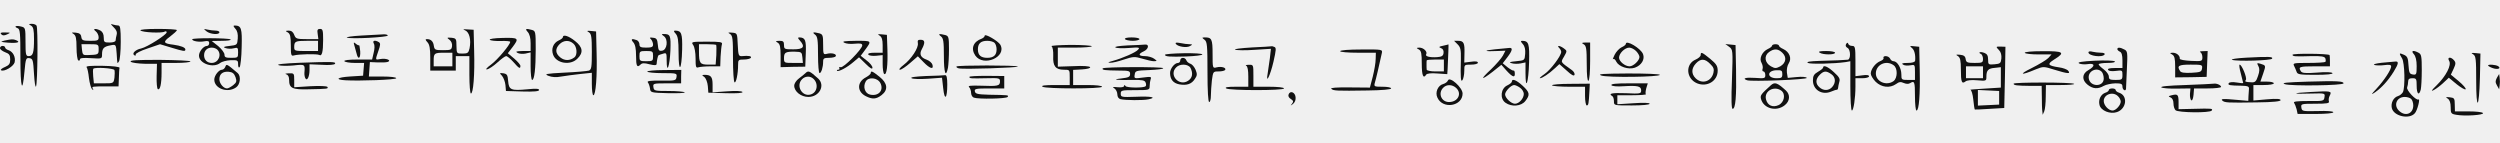
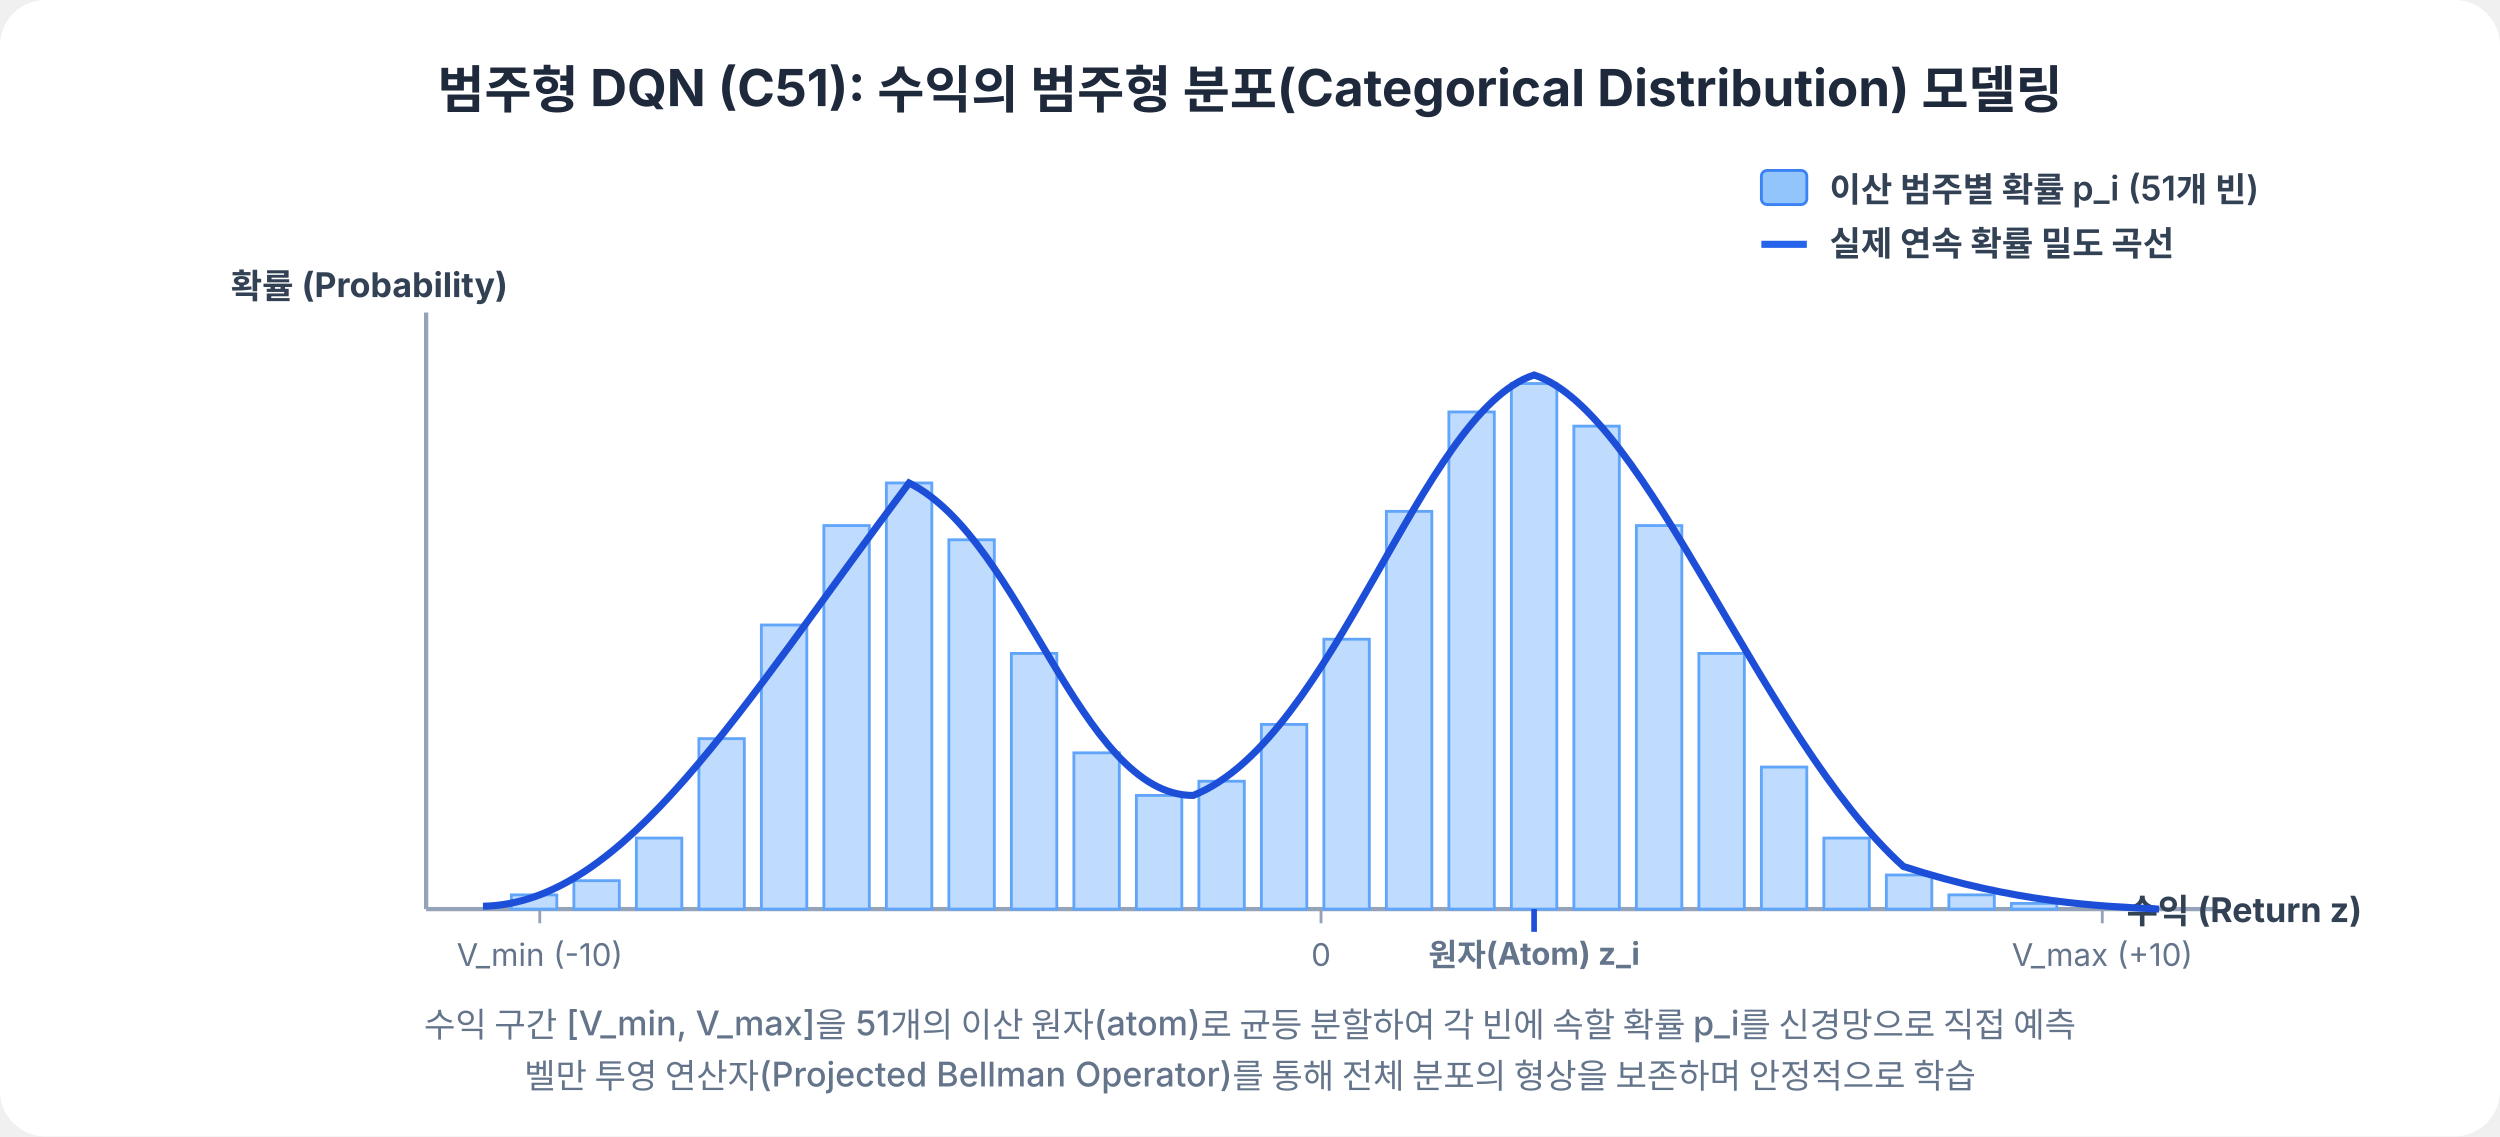
- <svg xmlns="http://www.w3.org/2000/svg" version="1.0" width="1470pt" height="84pt" viewBox="0 0 1470 84">
-   <g fill="none" stroke="none" transform="translate(0,84) scale(0.1,-0.1)">
-     <g fill="#111111">
-       <path d="M183 689 c13 -8 17 -24 17 -79 0 -81 -6 -100 -31 -100 -17 0 -19 8 -19 84 0 82 -1 84 -26 90 -30 8 -46 0 -20 -10 14 -5 16 -28 16 -176 0 -177 12 -216 24 -78 7 76 9 81 29 78 20 -3 22 -10 27 -93 3 -50 8 -82 12 -73 9 22 12 343 3 357 -3 6 -16 11 -28 11 -20 -1 -20 -2 -4 -11z" />
-       <path d="M668 680 c16 -15 22 -29 18 -44 -3 -11 -6 -27 -6 -33 0 -8 -14 -13 -35 -13 -32 0 -35 2 -35 30 0 19 -7 33 -19 40 -29 15 -50 12 -28 -4 9 -7 17 -23 17 -35 0 -19 -6 -21 -49 -21 -44 0 -50 3 -53 23 -2 16 -11 23 -33 25 -25 2 -27 1 -12 -8 13 -9 17 -25 17 -80 0 -38 5 -72 10 -75 6 -3 10 -1 10 6 0 8 20 10 65 7 64 -4 65 -4 65 22 0 35 10 46 48 53 34 7 34 7 38 -48 4 -65 3 -62 14 -45 5 8 10 59 10 113 0 77 -3 97 -14 97 -8 0 -23 3 -33 6 -14 6 -13 2 5 -16z m-88 -130 c0 -31 -1 -32 -67 -34 -24 -1 -28 3 -31 32 l-3 32 50 0 c50 0 51 -1 51 -30z" />
-       <path d="M1384 671 c12 -13 16 -32 14 -58 -3 -37 -4 -38 -48 -43 -36 -4 -41 -7 -23 -13 12 -4 33 -5 47 -1 24 6 26 4 26 -25 0 -30 -2 -31 -40 -31 -33 0 -40 3 -40 19 0 10 -17 33 -37 50 l-38 30 59 1 c33 0 56 3 52 8 -9 9 -226 10 -226 1 0 -11 42 -18 71 -12 22 4 29 2 29 -11 0 -9 -6 -16 -13 -16 -20 0 -47 -33 -47 -57 0 -47 85 -76 125 -43 9 7 36 15 61 16 41 1 44 0 44 -24 0 -16 4 -22 9 -17 5 6 11 59 12 118 3 111 -2 126 -40 127 -11 0 -10 -4 3 -19z m-106 -123 c28 -28 7 -78 -33 -78 -27 0 -45 18 -45 45 0 27 18 45 45 45 12 0 26 -5 33 -12z" />
-       <path d="M826 661 c11 -12 126 -17 142 -7 7 4 12 2 12 -4 0 -14 -114 -87 -150 -95 -34 -7 -57 -30 -40 -40 6 -4 9 -2 8 4 -2 7 30 23 70 36 l73 25 66 -20 c73 -22 83 -24 83 -11 0 12 -27 22 -69 28 -61 7 -65 16 -21 48 22 17 40 33 40 38 0 4 -50 7 -112 7 -69 0 -108 -4 -102 -9z" />
-       <path d="M1214 656 c22 -18 76 -22 76 -6 0 6 -10 10 -22 10 -13 0 -34 3 -48 6 -24 5 -24 5 -6 -10z" />
-       <path d="M1868 640 l4 -30 -66 0 c-62 0 -67 2 -76 25 -6 17 -17 25 -32 25 -21 -1 -21 -2 -5 -11 13 -8 17 -24 17 -75 0 -58 2 -65 18 -60 27 8 137 10 149 3 16 -10 23 17 23 89 0 55 -2 64 -18 64 -15 0 -18 -6 -14 -30z m2 -70 l0 -30 -70 0 c-67 0 -70 1 -70 23 0 34 6 37 77 37 l63 0 0 -30z" />
-       <path d="M2736 661 c24 -11 35 -55 25 -105 -6 -27 -11 -31 -41 -31 -35 0 -35 0 -36 45 0 42 -2 45 -30 48 -27 2 -28 1 -11 -12 11 -8 17 -24 15 -38 -3 -21 -8 -23 -53 -23 -46 0 -50 2 -54 25 -3 26 -17 40 -40 40 -11 0 -11 -4 2 -18 13 -14 17 -38 17 -93 l0 -74 75 0 75 0 0 43 0 42 40 0 40 0 0 -110 c0 -60 4 -110 9 -110 14 0 23 111 19 250 l-3 125 -35 2 c-29 2 -31 1 -14 -6z m-76 -171 l0 -40 -55 0 -55 0 0 33 c0 44 4 47 62 47 l48 0 0 -40z" />
-       <path d="M3103 652 c11 -12 17 -36 17 -65 l0 -47 -47 0 c-38 -1 -44 -3 -30 -11 10 -6 31 -7 47 -4 l30 7 0 -81 c0 -45 4 -81 9 -81 13 0 21 65 21 181 0 102 -1 107 -22 113 -37 10 -42 7 -25 -12z" />
-       <path d="M3463 650 c14 -9 17 -27 17 -114 0 -90 -2 -105 -17 -111 -10 -3 -74 -9 -143 -12 -112 -6 -122 -8 -95 -19 21 -8 45 -10 75 -4 25 4 75 11 113 15 l67 7 0 -66 c0 -36 4 -66 9 -66 14 0 23 111 19 250 l-3 125 -30 3 c-25 2 -27 1 -12 -8z" />
-       <path d="M3973 642 c13 -15 17 -39 17 -112 0 -123 18 -107 21 19 2 95 -4 110 -40 111 -11 0 -11 -4 2 -18z" />
-       <path d="M8 638 c8 -8 17 -8 34 0 22 10 21 11 -11 11 -27 1 -32 -2 -23 -11z" />
-       <path d="M4293 640 c15 -10 17 -28 17 -145 0 -74 4 -136 9 -139 9 -6 21 49 21 102 0 30 2 32 34 32 19 0 38 5 41 10 6 10 -12 14 -52 10 -20 -1 -22 4 -25 67 -3 68 -3 68 -33 71 -25 2 -27 1 -12 -8z" />
-       <path d="M4793 636 c14 -11 17 -30 17 -120 0 -58 4 -106 9 -106 10 0 21 34 21 68 0 18 5 22 34 22 19 0 37 4 40 9 8 13 -22 22 -50 15 -23 -6 -24 -5 -24 54 0 53 -2 60 -22 66 -36 9 -45 7 -25 -8z" />
-       <path d="M2125 631 c-55 -3 -93 -9 -85 -12 22 -10 240 2 240 12 0 5 -12 8 -27 7 -16 -1 -73 -4 -128 -7z" />
-       <path d="M3904 627 c26 -19 19 -81 -11 -85 -19 -3 -22 2 -25 35 -3 32 -7 39 -28 41 -20 3 -23 1 -12 -9 6 -7 12 -21 12 -31 0 -14 -8 -18 -40 -18 -33 0 -40 4 -40 19 0 10 -7 22 -16 25 -29 11 -37 6 -21 -12 12 -13 17 -37 17 -80 0 -62 6 -72 27 -51 9 9 23 9 52 1 30 -7 41 -7 42 2 1 19 7 48 11 51 2 1 13 6 26 9 21 7 22 4 22 -40 0 -83 18 -34 22 58 3 90 0 98 -40 98 -14 0 -13 -2 2 -13z m-64 -117 c0 -28 -2 -30 -40 -30 -38 0 -40 2 -40 30 0 28 2 30 40 30 38 0 40 -2 40 -30z" />
-       <path d="M5173 630 c12 -8 17 -24 17 -55 l0 -45 -46 0 c-30 0 -43 -4 -38 -11 3 -6 24 -9 45 -7 l39 4 0 -53 c0 -28 4 -54 9 -58 15 -9 22 50 19 145 l-3 85 -30 3 c-25 2 -27 1 -12 -8z" />
-       <path d="M5533 626 c14 -11 17 -30 17 -115 0 -99 11 -132 24 -70 3 17 6 66 6 109 0 72 -2 78 -22 84 -36 9 -45 7 -25 -8z" />
-       <path d="M5790 630 c0 -6 -8 -13 -17 -17 -51 -18 -66 -59 -38 -100 48 -68 186 -8 147 64 -13 22 -92 68 -92 53z m58 -42 c7 -7 12 -24 12 -38 0 -34 -17 -50 -55 -50 -38 0 -55 16 -55 50 0 34 17 50 55 50 17 0 36 -5 43 -12z" />
-       <path d="M3310 622 c0 -5 -11 -14 -25 -20 -32 -15 -45 -49 -33 -83 18 -52 102 -66 143 -24 37 36 32 68 -14 104 -37 30 -71 40 -71 23z m62 -39 c21 -18 24 -66 6 -80 -27 -21 -58 -21 -83 -1 -30 24 -32 51 -5 78 24 24 57 26 82 3z" />
-       <path d="M2880 606 c5 -5 34 -8 65 -7 30 1 55 -1 55 -5 0 -17 -75 -106 -113 -134 -26 -19 -34 -30 -23 -28 11 2 38 20 60 40 23 21 46 38 52 38 7 0 26 -16 43 -35 33 -38 41 -42 41 -22 0 6 -17 26 -37 43 l-37 31 27 35 c41 54 37 57 -57 55 -51 -1 -81 -6 -76 -11z" />
-       <path d="M4703 602 c33 -37 22 -52 -38 -52 -52 0 -55 1 -55 25 0 21 -5 25 -27 25 -24 -1 -25 -2 -10 -11 13 -8 17 -24 17 -77 l0 -67 72 2 73 1 3 78 c3 78 -3 93 -37 94 -11 0 -11 -4 2 -18z m15 -99 l3 -33 -55 0 c-55 0 -56 0 -56 29 0 33 9 38 65 37 38 -1 40 -3 43 -33z" />
-       <path d="M6615 610 c3 -5 24 -10 46 -10 21 0 39 5 39 10 0 6 -21 10 -46 10 -27 0 -43 -4 -39 -10z" />
-       <path d="M7083 606 c15 -12 17 -33 17 -190 0 -111 4 -176 10 -176 6 0 10 17 10 38 0 20 3 61 6 90 7 51 7 52 40 52 18 0 35 4 38 9 8 13 -22 22 -50 15 -24 -6 -24 -6 -24 79 0 88 -5 98 -48 97 -16 -1 -15 -2 1 -14z" />
-       <path d="M25 601 c-26 -7 -23 -8 23 -12 54 -4 76 3 46 15 -18 7 -27 6 -69 -3z" />
-       <path d="M5397 586 c5 -27 -38 -93 -84 -128 -21 -16 -30 -28 -21 -28 8 0 35 18 60 40 l45 39 33 -34 c38 -39 61 -46 53 -16 -3 11 -18 24 -34 30 -35 12 -45 32 -29 61 21 39 19 55 -4 56 -18 1 -22 -3 -19 -20z" />
-       <path d="M2198 584 c6 -10 5 -32 -1 -55 l-9 -39 -85 0 c-54 0 -82 -4 -78 -10 3 -5 31 -10 61 -10 l55 0 -3 -37 -3 -38 -80 -5 c-73 -5 -88 -18 -24 -22 84 -5 299 3 299 12 0 6 -34 10 -81 10 l-80 0 3 43 3 42 45 -2 c25 -1 52 0 60 3 25 9 -10 23 -42 17 -33 -6 -32 -8 -13 48 12 34 13 44 3 51 -23 14 -40 10 -30 -8z" />
-       <path d="M4076 575 c8 -11 14 -44 14 -78 0 -50 2 -58 16 -53 9 3 41 6 72 6 l57 0 2 57 c2 31 5 64 8 73 4 13 -9 15 -89 15 -91 0 -93 -1 -80 -20z m135 1 c2 -2 2 -29 1 -60 l-4 -56 -43 0 c-49 0 -55 8 -55 76 l0 44 48 0 c27 0 51 -2 53 -4z" />
-       <path d="M4964 589 c10 -6 38 -9 62 -6 34 3 44 1 44 -10 0 -22 -112 -135 -127 -128 -8 2 -11 0 -8 -5 3 -6 1 -10 -6 -10 -7 0 -10 -3 -7 -6 8 -8 59 19 97 52 l32 27 40 -39 c27 -27 39 -33 39 -22 0 10 -16 29 -35 43 l-34 27 23 31 c43 59 45 57 -51 57 -68 -1 -84 -3 -69 -11z" />
-       <path d="M8571 579 c17 -17 20 -32 19 -87 -3 -110 -1 -139 10 -122 5 8 10 32 10 53 0 37 0 37 40 37 23 0 40 5 40 11 0 8 -14 10 -40 6 l-40 -5 1 52 c2 63 -4 76 -37 76 l-24 0 21 -21z" />
-       <path d="M8954 581 c12 -13 16 -32 14 -58 -3 -38 -3 -38 -53 -43 -40 -4 -45 -6 -26 -12 13 -4 37 -4 52 -1 l29 6 0 -64 c0 -108 18 -53 21 64 3 111 -2 126 -40 127 -11 0 -10 -4 3 -19z" />
-       <path d="M2083 575 c3 -11 9 -32 13 -47 9 -42 25 -34 22 11 -2 22 -5 37 -7 35 -2 -2 -11 2 -19 9 -12 10 -14 9 -9 -8z" />
-       <path d="M6914 582 c10 -16 63 -25 83 -13 17 10 16 10 -3 11 -12 0 -36 3 -54 7 -23 4 -31 3 -26 -5z" />
-       <path d="M9313 579 c14 -8 17 -26 17 -115 0 -68 4 -103 10 -99 6 4 10 53 10 116 l0 109 -27 0 c-24 -1 -25 -2 -10 -11z" />
-       <path d="M9560 582 c0 -5 -11 -14 -25 -20 -13 -6 -32 -26 -41 -44 -9 -18 -13 -30 -9 -26 5 5 13 -2 19 -15 15 -29 71 -48 109 -35 39 14 60 49 48 80 -13 34 -101 86 -101 60z m60 -42 c11 -11 20 -27 20 -35 0 -21 -36 -55 -58 -55 -27 0 -62 29 -62 51 0 25 34 59 60 59 11 0 29 -9 40 -20z" />
-       <path d="M10855 581 c-5 -9 -2 -17 9 -23 18 -10 19 -67 1 -69 -17 -2 -76 -5 -165 -7 -58 -2 -80 -5 -70 -12 14 -8 155 -5 223 5 l27 5 0 -145 c0 -80 4 -145 9 -145 10 0 21 73 21 141 l0 49 40 0 c23 0 40 5 40 11 0 8 -14 10 -40 6 l-40 -5 0 89 c0 81 -2 89 -19 89 -11 0 -21 5 -23 12 -3 9 -6 9 -13 -1z" />
-       <path d="M6183 568 c7 -4 11 -28 10 -57 -3 -60 14 -81 63 -81 34 0 34 0 34 -45 l0 -45 -87 0 c-61 0 -83 -3 -73 -10 20 -13 350 -13 350 0 0 6 -35 10 -85 10 l-85 0 0 44 0 45 53 3 c30 2 50 7 47 13 -3 6 -42 9 -97 6 l-93 -3 0 56 0 56 100 0 c55 0 100 4 100 8 0 4 -56 8 -124 8 -68 -1 -119 -4 -113 -8z" />
-       <path d="M6630 573 c-50 -3 -79 -7 -71 -12 7 -5 43 -6 80 -3 59 5 65 3 53 -10 -13 -16 -90 -50 -152 -67 -25 -7 -29 -9 -12 -10 12 -1 49 8 81 19 55 18 63 18 108 5 26 -8 57 -15 68 -15 20 1 20 1 1 15 -11 8 -35 15 -53 15 -39 0 -43 12 -8 28 29 13 34 43 8 40 -10 -1 -56 -4 -103 -5z" />
-       <path d="M8485 571 c-25 -5 -27 -8 -12 -14 12 -4 17 -15 15 -29 -2 -17 -11 -22 -38 -24 -44 -3 -72 5 -64 17 9 15 -16 39 -40 39 -19 -1 -19 -2 -3 -11 14 -8 17 -24 17 -84 0 -69 9 -91 26 -64 4 7 29 10 65 7 l59 -4 2 30 c4 79 6 146 5 145 -1 -1 -15 -4 -32 -8z m5 -116 l0 -35 -50 0 c-27 0 -50 5 -51 10 -1 6 -1 19 -1 30 0 11 0 22 1 25 1 3 24 5 51 5 l50 0 0 -35z" />
-       <path d="M10167 565 c22 -16 23 -18 17 -190 -5 -121 -3 -175 4 -175 17 0 23 73 20 230 l-3 145 -30 3 -30 3 22 -16z" />
-       <path d="M10420 572 c0 -5 -11 -14 -25 -20 -34 -16 -53 -57 -37 -82 6 -11 9 -26 6 -35 -3 -8 -1 -15 5 -15 6 0 11 -10 11 -21 0 -20 -4 -21 -60 -17 -55 4 -79 -3 -47 -14 26 -9 357 4 351 14 -4 6 -29 8 -59 5 l-53 -5 -5 31 c-2 19 2 41 11 55 19 29 4 67 -33 84 -14 6 -25 15 -25 20 0 4 -9 8 -20 8 -11 0 -20 -4 -20 -8z m61 -43 c26 -26 21 -59 -13 -79 -25 -13 -31 -13 -55 0 -37 21 -42 62 -11 84 30 22 54 20 79 -5z m-1 -125 c0 -21 -5 -24 -34 -24 -57 0 -58 45 -1 47 31 1 35 -2 35 -23z" />
-       <path d="M0 557 c0 -7 14 -18 30 -24 25 -9 30 -17 30 -43 0 -25 -6 -33 -31 -44 -17 -7 -28 -16 -23 -19 18 -11 73 22 80 46 7 31 -9 63 -36 72 -11 3 -20 11 -20 16 0 5 -7 9 -15 9 -8 0 -15 -6 -15 -13z" />
-       <path d="M7360 561 c-63 -4 -107 -9 -97 -13 9 -4 61 -5 114 -1 l96 6 -6 -54 c-4 -30 -10 -71 -13 -90 -13 -70 15 -14 34 68 16 70 17 83 5 87 -8 4 -15 5 -16 4 -1 -1 -54 -4 -117 -7z" />
-       <path d="M9168 558 c7 -7 12 -17 12 -23 0 -23 -63 -107 -99 -131 -19 -13 -31 -24 -26 -24 13 0 53 26 87 58 l27 25 43 -38 c29 -27 43 -34 46 -25 3 8 -5 21 -17 29 -68 49 -65 43 -44 79 18 32 18 33 -1 47 -24 18 -45 20 -28 3z" />
-       <path d="M11242 558 c15 -12 22 -41 19 -75 -1 -8 -17 -13 -43 -13 -32 0 -39 -3 -28 -10 8 -6 27 -7 43 -4 26 5 27 4 27 -40 l0 -46 -40 0 c-39 0 -40 1 -40 33 0 37 -24 77 -46 77 -8 0 -17 7 -20 15 -4 8 -15 15 -26 15 -10 0 -16 -5 -13 -10 3 -6 -5 -14 -18 -19 -29 -11 -57 -48 -57 -74 0 -10 13 -32 29 -48 34 -33 83 -39 120 -13 17 13 28 14 45 6 14 -6 28 -7 37 -1 26 16 29 9 29 -76 0 -47 4 -85 9 -85 15 0 22 94 19 240 l-3 135 -30 3 c-26 3 -28 2 -13 -10z m-107 -102 c24 -17 23 -75 -1 -93 -42 -30 -104 -3 -104 45 0 52 61 81 105 48z" />
-       <path d="M11740 563 c0 -2 7 -11 16 -20 9 -9 14 -28 12 -47 -3 -28 -7 -31 -40 -34 -36 -3 -38 -2 -38 28 0 23 -6 33 -22 39 -13 5 -25 6 -28 3 -3 -2 1 -7 8 -9 6 -3 12 -16 12 -29 0 -22 -4 -24 -49 -24 -44 0 -50 3 -53 23 -2 16 -11 23 -33 25 -25 2 -27 1 -12 -8 13 -9 17 -25 17 -79 0 -73 5 -87 27 -70 8 7 35 10 68 7 54 -5 55 -4 55 21 0 38 11 49 50 52 l35 4 0 -60 0 -60 -95 -6 c-52 -3 -90 -6 -84 -7 6 -1 14 -27 17 -58 3 -31 7 -57 9 -58 2 -1 41 1 88 4 l85 5 4 180 3 180 -26 1 c-14 1 -26 0 -26 -3z m-80 -148 l0 -35 -50 0 -50 0 0 35 0 35 50 0 50 0 0 -35z m95 -150 l0 -40 -62 -3 -63 -3 0 46 0 46 63 -3 62 -3 0 -40z" />
-       <path d="M8790 550 c-72 -7 -63 -14 13 -10 l49 2 -15 -29 c-8 -15 -40 -52 -70 -81 -66 -61 -60 -68 11 -13 l50 40 31 -35 c35 -38 50 -43 48 -15 0 11 -4 18 -7 16 -3 -2 -19 7 -35 19 l-29 24 27 35 c31 41 34 58 10 55 -10 -1 -47 -4 -83 -8z" />
-       <path d="M12450 551 c0 -5 7 -11 15 -15 10 -4 15 -20 15 -51 l0 -45 -46 0 c-31 0 -43 -4 -38 -11 4 -7 22 -9 45 -6 38 5 39 4 39 -24 0 -27 -3 -29 -40 -29 -33 0 -40 3 -40 20 0 11 -13 29 -30 42 -16 12 -30 25 -30 30 0 4 23 8 52 8 32 0 48 4 43 9 -6 5 -57 7 -119 4 -77 -4 -103 -9 -91 -16 10 -5 32 -7 51 -4 43 7 45 -12 4 -35 -39 -22 -40 -59 -4 -87 31 -24 59 -26 94 -6 14 8 44 14 68 15 35 0 42 -3 42 -20 0 -18 19 -30 21 -12 0 4 2 55 5 114 5 99 4 108 -15 117 -24 13 -41 14 -41 2z m-92 -133 c7 -7 12 -25 12 -40 0 -51 -81 -50 -88 1 -7 42 46 69 76 39z" />
-       <path d="M7880 539 c0 -5 45 -9 105 -9 l105 0 -1 -37 c0 -21 -8 -67 -17 -103 l-17 -65 -118 1 c-80 1 -115 -2 -109 -8 12 -12 29 -13 215 -10 83 1 137 6 137 12 0 6 -23 10 -51 10 -48 0 -51 1 -45 23 6 19 26 104 41 174 5 22 4 23 -120 22 -72 0 -125 -4 -125 -10z" />
-       <path d="M10700 530 c20 -13 90 -13 90 0 0 6 -24 10 -52 10 -38 0 -49 -3 -38 -10z" />
-       <path d="M11906 529 c3 -5 39 -9 81 -9 l76 0 -19 -21 c-10 -11 -55 -38 -99 -60 -79 -39 -62 -44 25 -7 45 18 47 18 110 -2 79 -24 97 -26 81 -6 -6 8 -31 17 -54 20 -67 10 -72 19 -27 47 66 41 54 49 -70 48 -64 0 -108 -4 -104 -10z" />
-       <path d="M12280 532 c0 -21 83 -32 95 -12 4 6 -6 10 -22 10 -15 0 -38 3 -50 6 -13 4 -23 2 -23 -4z" />
-       <path d="M12938 533 c6 -2 12 -16 12 -29 0 -24 -2 -25 -67 -22 -38 2 -67 7 -66 13 2 17 -18 35 -41 35 -19 -1 -19 -2 -3 -11 13 -8 17 -23 17 -72 l0 -62 92 1 93 2 3 76 3 76 -28 -1 c-15 0 -22 -3 -15 -6z m10 -95 c-3 -21 -10 -23 -62 -26 -41 -2 -62 1 -67 10 -20 31 -10 38 62 38 67 0 70 -1 67 -22z" />
-       <path d="M14193 522 c11 -12 17 -36 17 -71 0 -49 -2 -52 -22 -49 -20 3 -23 10 -26 54 -2 43 -7 53 -27 62 -29 13 -30 10 -11 -21 16 -25 19 -171 5 -199 -5 -9 -18 -20 -29 -23 -27 -8 -43 -41 -36 -71 12 -48 104 -68 136 -29 14 16 32 87 21 80 -14 -8 -73 55 -67 71 3 9 6 24 6 35 0 14 7 19 25 19 23 0 25 -4 25 -45 0 -48 14 -60 24 -22 3 12 6 63 6 114 0 81 -2 94 -19 103 -32 17 -46 12 -28 -8z m-15 -264 c7 -7 12 -24 12 -38 0 -48 -45 -67 -82 -33 -36 32 -17 83 32 83 14 0 31 -5 38 -12z" />
-       <path d="M6850 518 c0 -11 27 -13 126 -10 52 2 94 7 94 12 0 5 -49 8 -110 7 -60 -1 -110 -5 -110 -9z" />
-       <path d="M10000 516 c0 -7 -13 -19 -29 -26 -63 -26 -57 -113 8 -140 59 -24 121 14 121 74 0 28 -8 40 -44 70 -49 40 -56 43 -56 22z m56 -52 c20 -19 24 -31 19 -52 -12 -52 -68 -69 -105 -32 -26 26 -25 58 2 87 28 30 53 29 84 -3z" />
-       <path d="M13480 518 c0 -10 14 -11 111 -8 59 1 77 -2 82 -13 3 -8 3 -18 0 -21 -4 -3 -48 -6 -100 -6 -86 0 -92 -1 -84 -17 5 -10 12 -26 15 -35 5 -16 19 -18 111 -18 68 0 104 4 100 10 -4 6 -38 8 -92 3 -67 -5 -87 -3 -94 8 -16 26 -9 29 81 29 l90 0 0 30 c0 17 -1 33 -2 36 -4 9 -218 11 -218 2z" />
-       <path d="M14543 520 c15 -10 17 -28 17 -152 0 -185 17 -171 22 17 l3 140 -30 3 c-25 2 -27 1 -12 -8z" />
-       <path d="M13210 501 c-59 -3 -96 -9 -85 -13 30 -10 229 -4 235 7 6 12 -16 13 -150 6z" />
-       <path d="M6940 485 c0 -8 -6 -15 -13 -15 -21 0 -47 -34 -47 -59 0 -37 18 -60 54 -67 45 -8 73 2 92 32 14 20 14 29 4 54 -7 16 -20 32 -30 35 -10 3 -21 12 -24 20 -7 20 -36 19 -36 0z m60 -44 c16 -32 12 -59 -14 -76 -53 -35 -115 34 -70 79 22 23 71 20 84 -3z" />
-       <path d="M14401 482 c15 -25 -18 -89 -74 -144 -30 -29 -35 -37 -17 -28 14 7 39 26 57 43 l32 30 46 -38 c25 -20 49 -34 53 -30 4 4 -14 25 -40 47 l-47 39 16 34 c13 28 14 37 3 50 -19 23 -43 20 -29 -3z" />
-       <path d="M769 477 c6 -6 43 -11 83 -12 l71 0 -2 -72 c-1 -39 2 -74 7 -77 13 -8 22 29 22 97 l0 57 85 0 c47 0 85 4 85 9 0 4 -82 8 -181 9 -135 0 -179 -2 -170 -11z" />
-       <path d="M1765 471 c-97 -4 -142 -9 -127 -14 12 -5 52 -5 87 -2 69 8 69 7 65 -42 -1 -13 2 -28 6 -34 10 -17 24 10 24 50 l0 33 73 -3 c42 -3 74 0 77 6 6 12 -14 13 -205 6z" />
-       <path d="M14005 471 c-35 -4 -53 -9 -44 -13 9 -3 35 -4 58 -1 29 4 41 2 41 -7 0 -20 -40 -81 -84 -129 -35 -38 -37 -41 -11 -24 40 28 77 69 109 120 31 50 32 64 9 61 -10 -1 -45 -4 -78 -7z" />
-       <path d="M13279 452 c8 -15 8 -31 -2 -59 -10 -31 -17 -38 -37 -37 -39 2 -42 3 -34 15 7 12 -24 89 -37 89 -4 0 -1 -24 7 -52 7 -29 14 -55 14 -56 0 -2 -18 -1 -39 3 -24 4 -42 2 -46 -4 -7 -12 5 -14 75 -15 36 -1 45 -4 44 -18 -1 -10 -2 -30 -3 -44 l-1 -27 -82 7 c-63 6 -80 5 -72 -4 14 -14 26 -15 207 -12 94 1 137 6 137 13 0 8 -23 10 -80 5 l-80 -7 0 45 0 46 60 0 c33 0 60 4 60 10 0 6 -18 10 -39 10 l-40 0 16 46 c17 50 17 49 -15 59 -21 6 -23 5 -13 -13z" />
-       <path d="M509 445 c5 -5 11 -34 14 -64 4 -30 12 -59 18 -65 9 -8 10 -8 5 2 -8 14 -5 14 85 14 l66 0 2 49 c1 28 2 55 4 60 1 6 -38 11 -100 12 -66 1 -99 -1 -94 -8z m164 -17 c2 -7 2 -28 0 -45 -5 -33 -6 -33 -63 -33 l-58 0 -4 41 c-2 22 -2 42 1 45 11 10 119 3 124 -8z" />
-       <path d="M1324 445 c-4 -8 -12 -15 -19 -15 -18 0 -45 -34 -45 -58 0 -53 78 -81 128 -46 25 17 30 66 10 84 -68 57 -66 56 -74 35z m61 -59 c8 -24 6 -31 -14 -47 -13 -10 -29 -19 -36 -19 -21 0 -45 29 -45 54 0 31 20 47 55 44 22 -2 32 -10 40 -32z" />
-       <path d="M5624 449 c-2 -4 4 -9 14 -11 25 -7 354 4 347 11 -9 8 -356 8 -361 0z" />
-       <path d="M7328 453 c8 -3 12 -26 12 -64 l0 -59 -72 0 c-51 0 -68 -3 -58 -10 20 -13 340 -13 340 0 0 6 -37 10 -90 10 l-90 0 0 65 c0 64 0 65 -27 64 -16 0 -22 -3 -15 -6z" />
-       <path d="M14630 455 c0 -3 12 -10 26 -15 29 -11 54 -3 33 11 -15 9 -59 12 -59 4z" />
-       <path d="M6484 438 c-6 -10 12 -12 96 -13 58 0 65 -2 65 -20 0 -17 -9 -21 -50 -26 -61 -7 -35 -11 63 -9 58 1 73 -2 78 -15 4 -9 4 -19 0 -22 -10 -11 -111 -10 -118 1 -5 8 -8 8 -8 1 0 -7 -16 -10 -37 -8 -31 3 -35 2 -20 -7 9 -6 17 -22 17 -35 0 -14 7 -25 18 -28 28 -7 134 -8 165 -1 53 11 16 19 -74 15 -85 -3 -89 -2 -89 18 0 20 5 21 85 21 83 0 85 1 85 24 0 13 3 32 6 41 6 14 0 15 -46 9 -50 -7 -52 -6 -48 17 3 23 7 24 86 27 45 2 82 6 82 11 0 9 -350 8 -356 -1z" />
-       <path d="M10720 443 c0 -5 -14 -16 -30 -25 -24 -14 -30 -24 -30 -51 0 -55 53 -88 106 -66 16 7 32 12 35 11 3 0 6 4 7 11 0 7 4 22 7 35 6 18 0 29 -31 57 -35 33 -64 45 -64 28z m48 -39 c26 -18 28 -50 5 -76 -20 -22 -51 -23 -75 -1 -24 21 -23 48 2 73 24 24 38 25 68 4z" />
-       <path d="M3806 419 c3 -5 43 -9 90 -9 83 0 85 -1 82 -22 -3 -22 -7 -23 -90 -22 -62 1 -85 -2 -79 -10 5 -6 11 -22 13 -36 3 -25 5 -25 108 -28 57 -1 101 1 96 5 -4 4 -47 8 -94 8 -83 0 -87 1 -90 23 -3 21 -1 22 80 22 l83 0 0 40 1 39 -103 -1 c-56 0 -100 -5 -97 -9z" />
-       <path d="M4735 409 c-5 -5 -22 -19 -37 -30 -16 -12 -28 -30 -28 -43 0 -34 40 -66 83 -66 65 0 101 68 58 108 -51 46 -58 49 -76 31z m41 -27 c39 -26 33 -87 -11 -98 -50 -13 -86 53 -49 90 16 17 42 20 60 8z" />
-       <path d="M5120 410 c0 -5 -13 -16 -29 -25 -52 -27 -53 -83 -1 -110 39 -20 62 -19 94 6 40 31 35 70 -13 108 -41 33 -51 37 -51 21z m57 -59 c21 -43 -12 -79 -62 -67 -29 7 -42 45 -25 76 16 30 70 24 87 -9z" />
-       <path d="M1683 403 c11 -3 17 -14 17 -33 0 -49 19 -58 117 -55 111 2 115 3 108 14 -3 5 -46 7 -100 4 l-95 -6 0 42 c0 40 -1 41 -32 40 -18 -1 -25 -3 -15 -6z" />
-       <path d="M2952 394 c9 -11 18 -35 20 -54 l3 -35 98 -3 c67 -2 97 1 97 9 0 8 -20 9 -69 4 -96 -9 -109 -4 -113 48 -3 36 -6 42 -28 46 -24 3 -24 2 -8 -15z" />
-       <path d="M9415 396 c35 -13 345 -9 345 4 0 5 -84 8 -187 8 -150 -1 -182 -3 -158 -12z" />
-       <path d="M4142 387 c9 -8 18 -31 20 -53 l3 -39 103 -3 c66 -2 101 1 98 7 -4 6 -40 8 -91 4 l-85 -6 0 45 c0 47 -10 58 -48 58 -16 -1 -16 -2 0 -13z" />
-       <path d="M5445 393 c-64 -3 -95 -7 -85 -13 8 -5 51 -6 96 -3 l83 6 7 -62 c8 -76 24 -62 24 22 0 40 -4 56 -12 55 -7 -1 -58 -4 -113 -5z" />
-       <path d="M5700 388 c0 -10 8 -10 103 -8 71 2 77 0 77 -18 0 -27 -12 -30 -109 -26 -64 2 -81 0 -73 -8 7 -7 12 -22 12 -34 0 -12 7 -25 16 -28 26 -10 192 -7 199 4 7 11 6 11 -110 13 -67 2 -80 5 -83 20 -3 15 6 17 85 17 l88 0 0 36 0 37 -103 1 c-56 0 -102 -2 -102 -6z" />
-       <path d="M14682 383 c-10 -19 -10 -27 0 -45 l13 -23 3 23 c2 12 2 32 0 45 l-3 22 -13 -22z" />
-       <path d="M8514 367 c-3 -8 -16 -18 -28 -21 -31 -8 -49 -49 -34 -80 31 -70 148 -51 148 24 0 35 -76 103 -86 77z m48 -44 c36 -33 11 -83 -42 -83 -45 0 -66 52 -34 84 20 21 53 20 76 -1z" />
-       <path d="M8890 361 c0 -6 -12 -16 -27 -23 -39 -18 -45 -78 -11 -102 36 -26 93 -21 117 10 29 37 26 51 -16 90 -36 33 -63 44 -63 25z m48 -37 c12 -8 22 -25 22 -36 0 -27 -28 -58 -52 -58 -22 0 -58 34 -58 55 0 18 35 55 53 55 7 0 23 -7 35 -16z" />
-       <path d="M13570 360 c-129 -4 -158 -7 -135 -15 35 -12 345 -8 345 5 0 13 -39 15 -210 10z" />
-       <path d="M11840 348 c0 -10 18 -12 100 -13 l65 0 1 -65 c0 -36 1 -74 3 -85 l2 -20 9 20 c5 11 9 50 9 88 l1 67 87 0 c47 0 83 3 79 7 -10 10 -356 10 -356 1z" />
-       <path d="M9126 338 c3 -4 48 -8 100 -8 l94 0 0 -55 c0 -30 5 -55 10 -55 10 0 12 9 16 87 l2 41 -114 -1 c-62 0 -111 -4 -108 -9z" />
-       <path d="M9475 339 c4 -6 33 -9 73 -6 83 5 102 0 102 -25 0 -19 -6 -20 -90 -16 -84 3 -105 -2 -80 -17 6 -3 10 -17 10 -31 0 -24 0 -24 105 -24 61 0 105 4 105 10 0 6 -36 7 -95 3 l-95 -6 0 26 0 27 87 0 c47 0 84 3 81 6 -4 3 -2 19 2 35 l9 29 -110 0 c-76 0 -108 -3 -104 -11z" />
-       <path d="M10413 339 c-60 -54 -64 -60 -58 -82 16 -56 90 -75 139 -36 31 24 34 62 7 87 -51 46 -65 51 -88 31z m61 -32 c27 -20 18 -69 -16 -85 -35 -16 -65 -2 -74 34 -12 48 47 82 90 51z" />
-       <path d="M12850 340 c-100 -3 -150 -8 -141 -14 8 -5 50 -8 93 -7 l78 1 -3 -32 c-1 -18 3 -35 8 -38 6 -3 11 12 13 33 l3 37 80 0 c43 0 79 4 79 9 0 10 -26 22 -43 19 -7 -1 -82 -5 -167 -8z" />
-       <path d="M12400 311 c0 -5 -9 -13 -20 -16 -27 -9 -43 -41 -35 -72 8 -34 63 -56 103 -42 57 20 65 97 12 114 -11 3 -20 11 -20 16 0 5 -9 9 -20 9 -11 0 -20 -4 -20 -9z m54 -37 c9 -8 16 -23 16 -31 0 -21 -29 -53 -48 -53 -24 0 -52 31 -52 56 0 40 55 58 84 28z" />
-       <path d="M13585 299 c-115 -6 -109 -13 8 -9 77 2 79 2 75 -21 -3 -23 -6 -24 -95 -23 -65 0 -90 -3 -84 -10 4 -6 11 -23 15 -38 l6 -28 105 0 c62 0 105 4 105 10 0 6 -37 9 -92 7 -90 -2 -93 -1 -96 21 -3 21 -1 22 82 22 70 0 84 3 80 14 -3 8 -1 23 5 34 14 27 7 28 -114 21z" />
-       <path d="M7577 285 c-4 -9 1 -20 13 -27 15 -10 17 -15 7 -28 -11 -13 -10 -13 6 -1 11 9 17 24 15 40 -3 29 -32 40 -41 16z" />
-       <path d="M12770 280 c-21 -5 -22 -7 -7 -13 10 -4 17 -17 17 -35 0 -15 5 -33 12 -40 15 -15 204 -17 213 -2 8 12 1 13 -107 10 l-88 -2 0 40 c0 46 -5 51 -40 42z" />
-       <path d="M14393 260 c11 -8 17 -24 17 -50 0 -36 2 -40 33 -45 48 -9 163 -2 157 10 -3 6 -41 10 -85 10 l-80 0 -1 40 c0 37 -3 40 -30 43 -24 2 -26 1 -11 -8z" />
+ <svg xmlns="http://www.w3.org/2000/svg" viewBox="0 0 880 400" width="100%" height="100%">
+   <defs>
+     <style>
+       .title { font-family: -apple-system, BlinkMacSystemFont, "Apple SD Gothic Neo", "Pretendard", "Segoe UI", sans-serif; font-size: 18px; font-weight: 700; fill: #1e293b; text-anchor: middle; }
+       .box-desc { font-family: -apple-system, BlinkMacSystemFont, "Apple SD Gothic Neo", "Pretendard", "Segoe UI", sans-serif; font-size: 12px; font-weight: 500; fill: #64748b; text-anchor: middle; }
+       .axis-title { font-family: -apple-system, BlinkMacSystemFont, "Apple SD Gothic Neo", "Pretendard", "Segoe UI", sans-serif; font-size: 12px; font-weight: 700; fill: #334155; text-anchor: middle; }
+       .axis-tick { font-family: -apple-system, BlinkMacSystemFont, "Apple SD Gothic Neo", "Pretendard", "Segoe UI", sans-serif; font-size: 11px; fill: #64748b; text-anchor: middle; }
+       .legend-text { font-family: -apple-system, BlinkMacSystemFont, "Apple SD Gothic Neo", "Pretendard", "Segoe UI", sans-serif; font-size: 12px; font-weight: 600; fill: #334155; }
+     </style>
+     <filter id="shadow" x="-5%" y="-5%" width="110%" height="115%">
+       <feDropShadow dx="0" dy="2" stdDeviation="3" flood-opacity="0.08" />
+     </filter>
+   </defs>
+   <rect width="880" height="400" fill="#ffffff" rx="16" />
+   <text class="title" x="440" y="38">범주형 DQN (C51): 수익의 범주형 분포(Categorical Distribution) 모델링</text>
+   <g transform="translate(620, 60)">
+     <rect x="0" y="0" width="16" height="12" rx="2" fill="#93c5fd" stroke="#3b82f6" />
+     <text class="legend-text" x="24" y="11">이산 범주별 확률 p_i (51개 빈)</text>
+     <line x1="0" y1="26" x2="16" y2="26" stroke="#2563eb" stroke-width="2.5" />
+     <text class="legend-text" x="24" y="30">실제 연속 확률 밀도 곡선</text>
+   </g>
+   <g transform="translate(100, 80)">
+     <line x1="50" y1="240" x2="680" y2="240" stroke="#94a3b8" stroke-width="1.5" />
+     <line x1="50" y1="240" x2="50" y2="30" stroke="#94a3b8" stroke-width="1.5" />
+     <text class="axis-title" x="30" y="25" text-anchor="end">확률 (Probability)</text>
+     <text class="axis-title" x="690" y="245" text-anchor="start">수익 (Return z)</text>
+     <text class="axis-tick" x="90" y="260">V_min (-10)</text>
+     <line x1="90" y1="240" x2="90" y2="245" stroke="#94a3b8" />
+     <text class="axis-tick" x="365" y="260">0</text>
+     <line x1="365" y1="240" x2="365" y2="245" stroke="#94a3b8" />
+     <text class="axis-tick" x="640" y="260">V_max (+10)</text>
+     <line x1="640" y1="240" x2="640" y2="245" stroke="#94a3b8" />
+     <g fill="#bfdbfe" stroke="#60a5fa" stroke-width="1">
+       <rect x="80" y="235" width="16" height="5" />
+       <rect x="102" y="230" width="16" height="10" />
+       <rect x="124" y="215" width="16" height="25" />
+       <rect x="146" y="180" width="16" height="60" />
+       <rect x="168" y="140" width="16" height="100" />
+       <rect x="190" y="105" width="16" height="135" />
+       <rect x="212" y="90" width="16" height="150" />
+       <rect x="234" y="110" width="16" height="130" />
+       <rect x="256" y="150" width="16" height="90" />
+       <rect x="278" y="185" width="16" height="55" />
+       <rect x="300" y="200" width="16" height="40" />
+       <rect x="322" y="195" width="16" height="45" />
+       <rect x="344" y="175" width="16" height="65" />
+       <rect x="366" y="145" width="16" height="95" />
+       <rect x="388" y="100" width="16" height="140" />
+       <rect x="410" y="65" width="16" height="175" />
+       <rect x="432" y="55" width="16" height="185" />
+       <rect x="454" y="70" width="16" height="170" />
+       <rect x="476" y="105" width="16" height="135" />
+       <rect x="498" y="150" width="16" height="90" />
+       <rect x="520" y="190" width="16" height="50" />
+       <rect x="542" y="215" width="16" height="25" />
+       <rect x="564" y="228" width="16" height="12" />
+       <rect x="586" y="235" width="16" height="5" />
+       <rect x="608" y="238" width="16" height="2" />
+     </g>
+     <path d="M 70 239 C 120 238 160 170 220 90 C 260 110 280 200 320 200 C 370 180 400 65 440 52 C 480 65 520 180 570 225 C 610 238 640 239 660 240" fill="none" stroke="#1d4ed8" stroke-width="2.5" />
+     <g transform="translate(440, 240)">
+       <line x1="0" y1="0" x2="0" y2="8" stroke="#1d4ed8" stroke-width="2" />
+       <text class="axis-tick" x="0" y="20" fill="#1d4ed8" font-weight="700">원자(Atom) z_i</text>
    </g>
  </g>
+   <g transform="translate(440, 365)">
+     <text class="box-desc" x="0" y="0">수익 구간 [V_min, V_max]을 51개의 이산 원자(atom)로 균등 분할하여 각 빈에 속할 확률 p_i를 신경망으로 직접 예측</text>
+     <text class="box-desc" x="0" y="18" fill="#475569">벨만 투영 연산자(Projected Bellman Operator)를 통해 전체 분포의 형상을 보존하며 안정적으로 학습</text>
+   </g>
</svg>
